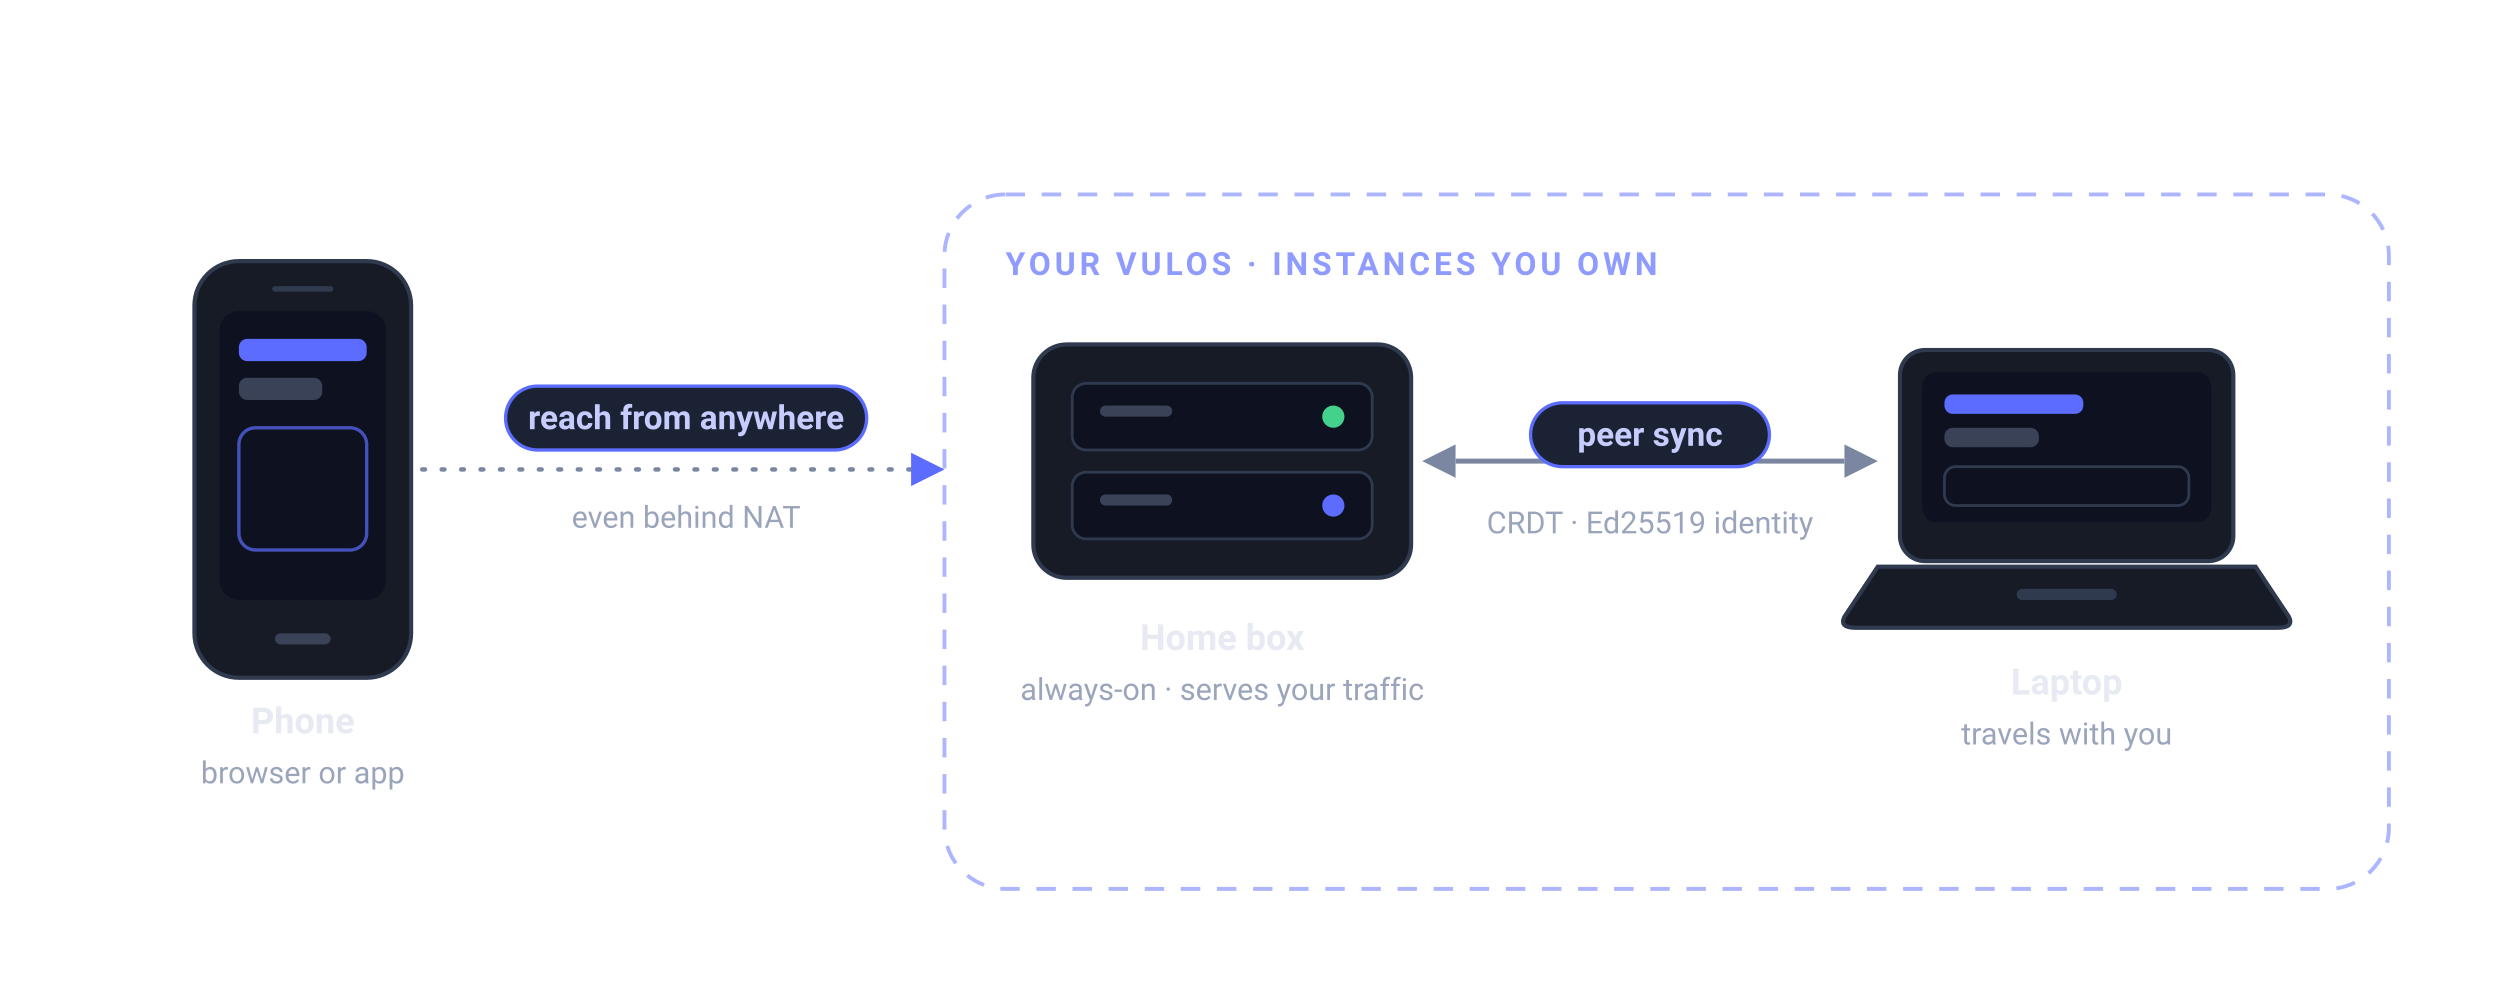
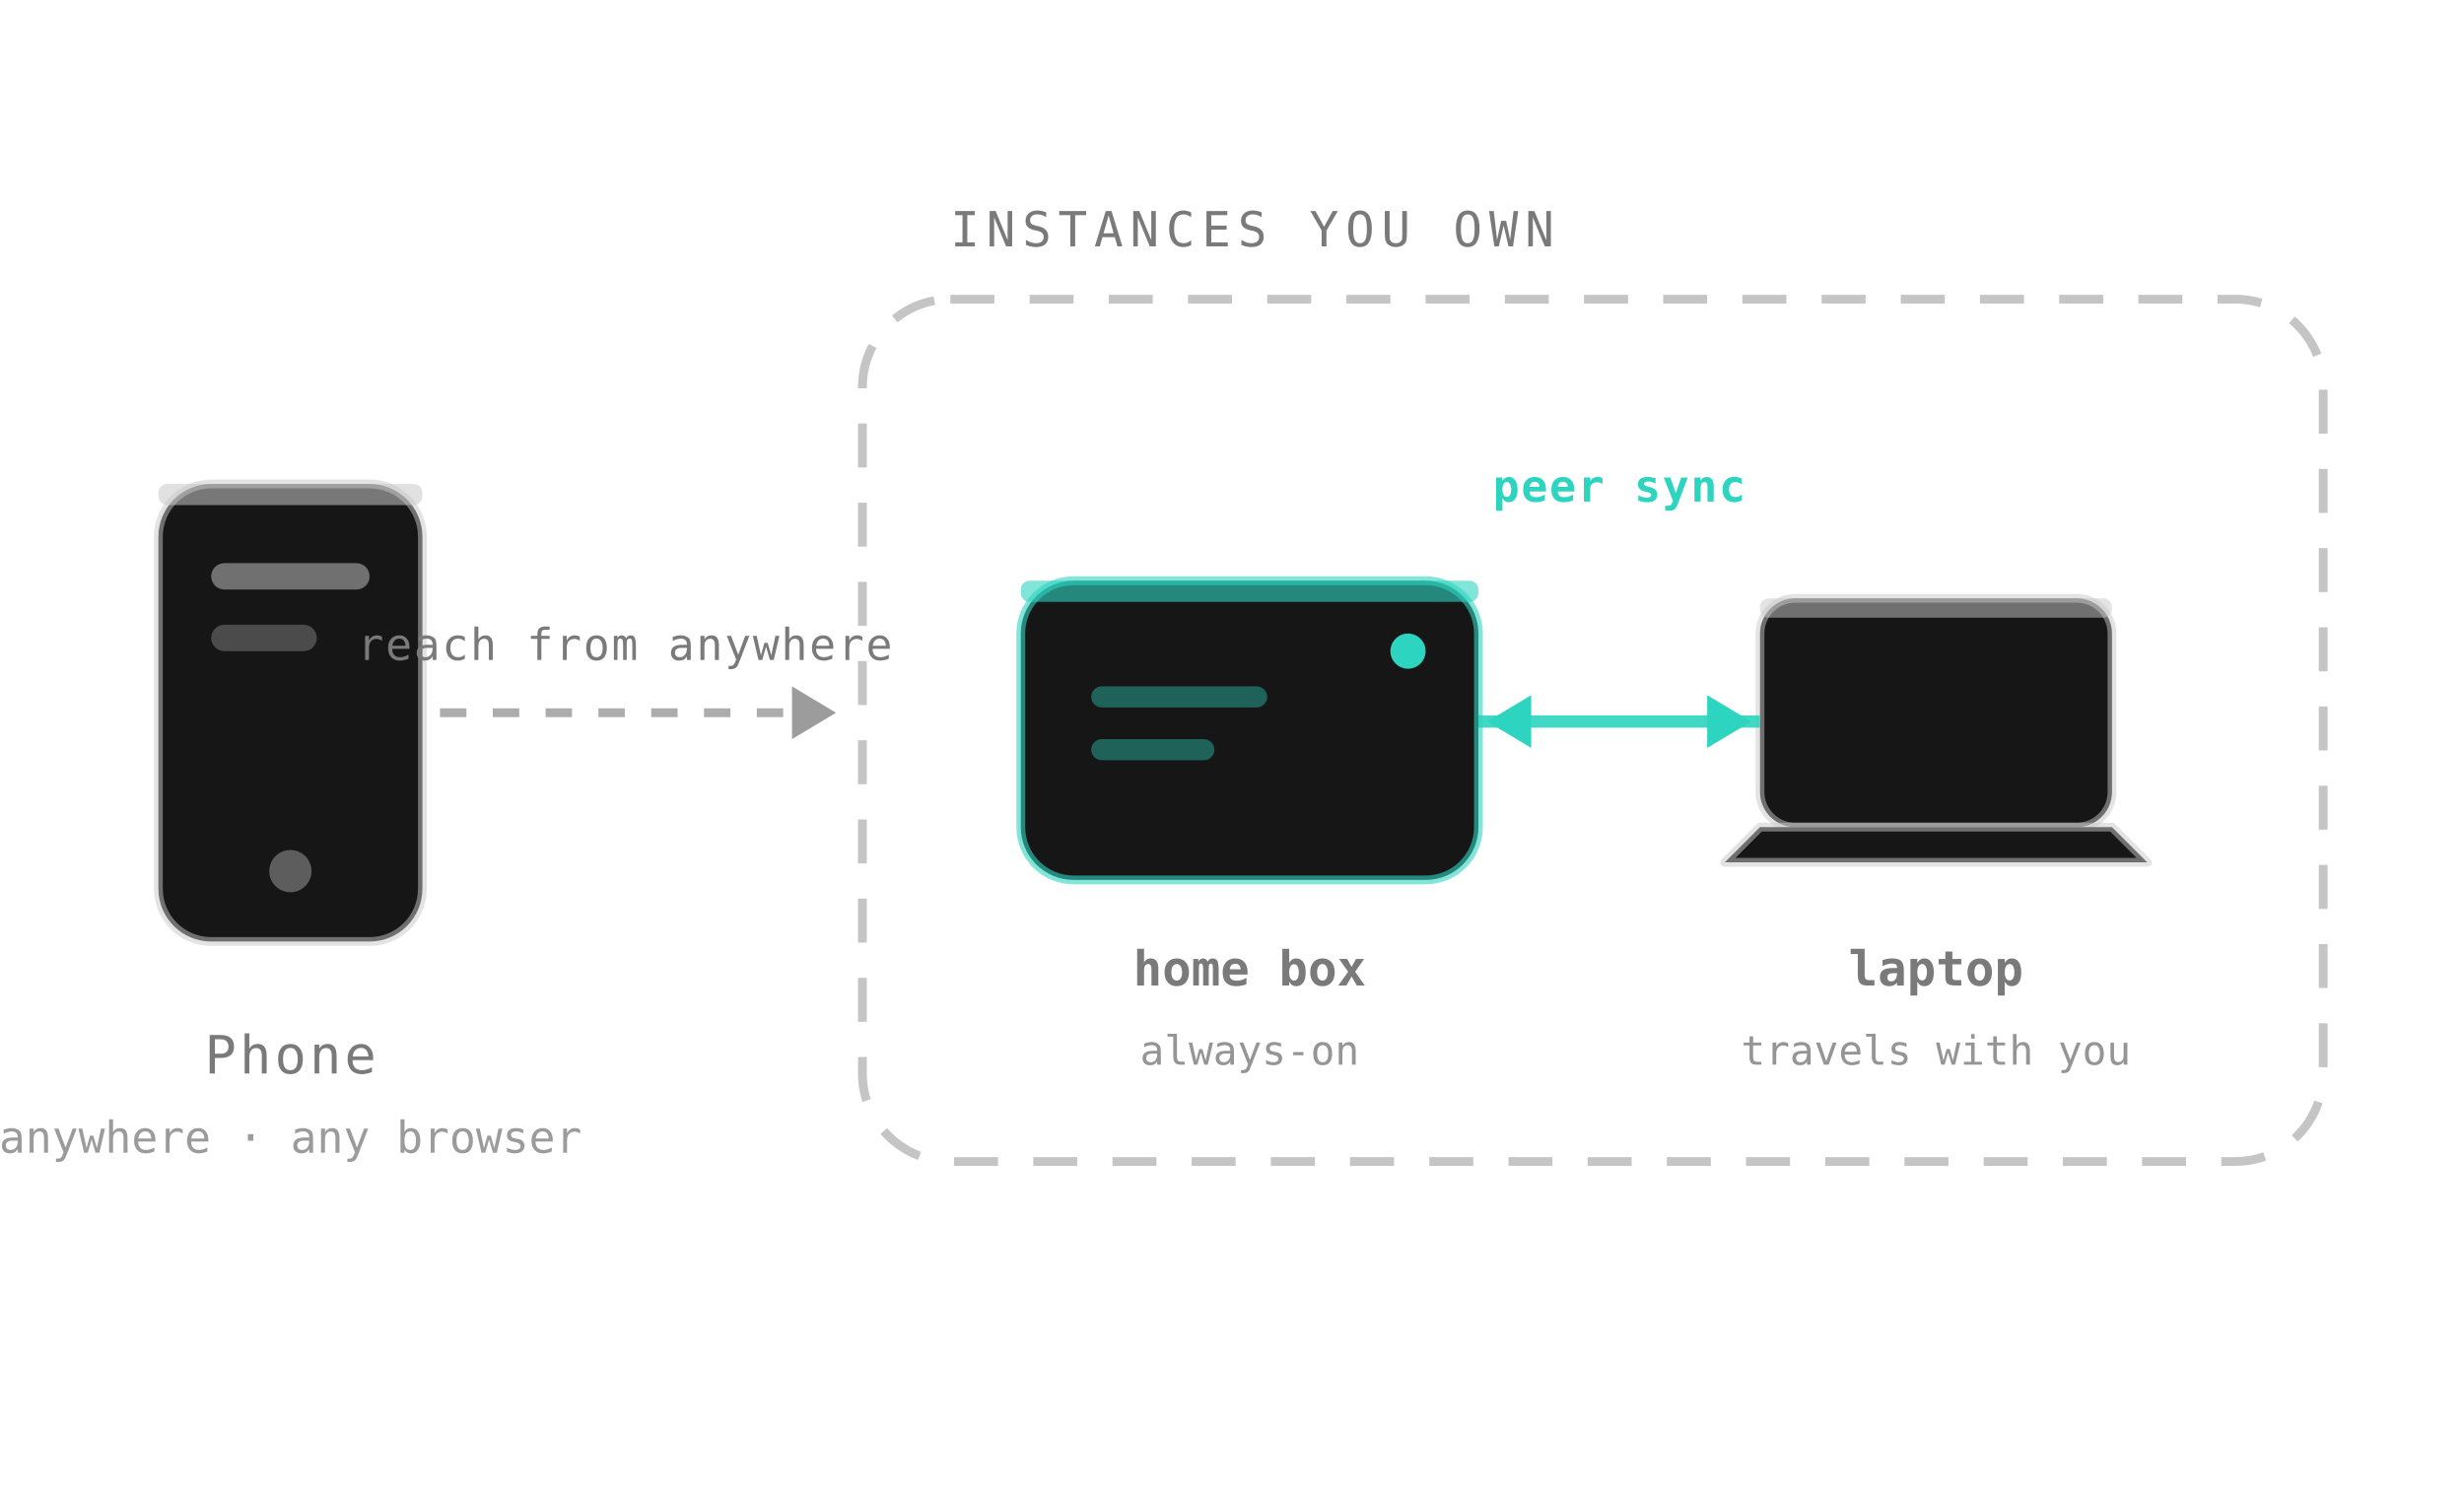
- <svg xmlns="http://www.w3.org/2000/svg" viewBox="0 0 900 360" width="900" height="360" role="img" aria-labelledby="pd-title pd-desc" font-family="-apple-system, BlinkMacSystemFont, 'Segoe UI', Roboto, Helvetica, Arial, sans-serif">
-   <line x1="152" y1="169" x2="330" y2="169" stroke="#7b86a0" stroke-width="1.6" stroke-dasharray="1 6" stroke-linecap="round" />
-   <polygon points="340,169 328,163 328,175" fill="#5b6cff" />
-   <g>
-     <rect x="182" y="139" width="130" height="23" rx="11.5" fill="#1b2233" stroke="#5b6cff" stroke-width="1.2" />
-     <text x="247" y="154.5" text-anchor="middle" font-size="12" font-weight="600" fill="#c7ccff">reach from anywhere</text>
-     <text x="247" y="190" text-anchor="middle" font-size="11" fill="#9aa4bb">even behind NAT</text>
+ <svg xmlns="http://www.w3.org/2000/svg" viewBox="0 0 280 170" role="img" aria-labelledby="hi-psync-title hi-psync-desc" preserveAspectRatio="xMidYMid meet" style="display:block;width:100%;height:auto" fill="none">
+   <g data-tone="secondary" color="#c9c9c9">
+     <rect x="18" y="55" width="30" height="52" rx="6" fill="#161616" stroke="currentColor" stroke-width="1" stroke-opacity="0.5" />
+     <rect x="18" y="55" width="30" height="2.4" rx="1" fill="currentColor" opacity="0.55" />
+     <rect x="24" y="64" width="18" height="3" rx="1.5" fill="currentColor" opacity="0.5" />
+     <rect x="24" y="71" width="12" height="3" rx="1.5" fill="currentColor" opacity="0.3" />
+     <circle cx="33" cy="99" r="2.4" fill="currentColor" opacity="0.4" />
  </g>
-   <g>
-     <rect x="70" y="94" width="78" height="150" rx="16" fill="#161b26" stroke="#2f3a4f" stroke-width="1.5" />
-     <rect x="79" y="112" width="60" height="104" rx="7" fill="#0e1220" />
-     <line x1="99" y1="104" x2="119" y2="104" stroke="#2f3a4f" stroke-width="2" stroke-linecap="round" />
-     <rect x="86" y="122" width="46" height="8" rx="3" fill="#5b6cff" />
-     <rect x="86" y="136" width="30" height="8" rx="3" fill="#3a4257" />
-     <rect x="86" y="154" width="46" height="44" rx="6" fill="none" stroke="#5b6cff" stroke-width="1.2" opacity="0.7" />
-     <rect x="99" y="228" width="20" height="4" rx="2" fill="#3a4257" />
-     <text x="109" y="264" text-anchor="middle" font-size="13" font-weight="600" fill="#e7eaf3">Phone</text>
-     <text x="109" y="282" text-anchor="middle" font-size="11" fill="#9aa4bb">browser or app</text>
+   <g data-tone="faint" color="#7a7a7a">
+     <text fill="currentColor" x="33" y="122" text-anchor="middle" font-family="ui-monospace, 'SF Mono', 'JetBrains Mono', Menlo, monospace" font-size="6" letter-spacing="0.06em">Phone</text>
+     <text fill="currentColor" x="33" y="131" text-anchor="middle" font-family="ui-monospace, 'SF Mono', 'JetBrains Mono', Menlo, monospace" font-size="5" opacity="0.75">anywhere · any browser</text>
  </g>
-   <rect x="340" y="70" width="520" height="250" rx="22" fill="none" stroke="#5b6cff" stroke-width="1.4" stroke-dasharray="7 6" opacity="0.5" />
-   <text x="362" y="99" font-size="11.5" font-weight="700" letter-spacing="1.4" fill="#8f9bff">YOUR VULOS · INSTANCES YOU OWN</text>
-   <line x1="524" y1="166" x2="664" y2="166" stroke="#7b86a0" stroke-width="1.8" />
-   <polygon points="512,166 524,160 524,172" fill="#7b86a0" />
-   <polygon points="676,166 664,160 664,172" fill="#7b86a0" />
-   <rect x="551" y="145" width="86" height="23" rx="11.5" fill="#1b2233" stroke="#5b6cff" stroke-width="1.2" />
-   <text x="594" y="160.5" text-anchor="middle" font-size="12" font-weight="600" fill="#c7ccff">peer sync</text>
-   <text x="594" y="192" text-anchor="middle" font-size="11" fill="#9aa4bb">CRDT · Ed25519 identity</text>
-   <g>
-     <rect x="372" y="124" width="136" height="84" rx="12" fill="#161b26" stroke="#2f3a4f" stroke-width="1.5" />
-     <rect x="386" y="138" width="108" height="24" rx="5" fill="#0e1220" stroke="#2f3a4f" stroke-width="1" />
-     <rect x="386" y="170" width="108" height="24" rx="5" fill="#0e1220" stroke="#2f3a4f" stroke-width="1" />
-     <circle cx="480" cy="150" r="4" fill="#43d18b" />
-     <circle cx="480" cy="182" r="4" fill="#5b6cff" />
-     <rect x="396" y="146" width="26" height="4" rx="2" fill="#3a4257" />
-     <rect x="396" y="178" width="26" height="4" rx="2" fill="#3a4257" />
-     <text x="440" y="234" text-anchor="middle" font-size="13" font-weight="600" fill="#e7eaf3">Home box</text>
-     <text x="440" y="252" text-anchor="middle" font-size="11" fill="#9aa4bb">always-on · serves your traffic</text>
+   <g data-tone="ghost" color="#5a5a5a">
+     <line x1="50" y1="81" x2="92" y2="81" stroke="currentColor" stroke-width="1" stroke-dasharray="3 3" stroke-opacity="0.5" />
+     <path d="M90 78 L95 81 L90 84 Z" fill="currentColor" opacity="0.6" />
  </g>
-   <g>
-     <rect x="684" y="126" width="120" height="76" rx="9" fill="#161b26" stroke="#2f3a4f" stroke-width="1.5" />
-     <rect x="692" y="134" width="104" height="54" rx="5" fill="#0e1220" />
-     <rect x="700" y="142" width="50" height="7" rx="3" fill="#5b6cff" />
-     <rect x="700" y="154" width="34" height="7" rx="3" fill="#3a4257" />
-     <rect x="700" y="168" width="88" height="14" rx="4" fill="none" stroke="#2f3a4f" stroke-width="1" />
-     <path d="M676 204 H812 L824 222 Q826 226 820 226 H668 Q662 226 664 222 Z" fill="#161b26" stroke="#2f3a4f" stroke-width="1.5" />
-     <rect x="726" y="212" width="36" height="4" rx="2" fill="#2f3a4f" />
-     <text x="744" y="250" text-anchor="middle" font-size="13" font-weight="600" fill="#e7eaf3">Laptop</text>
-     <text x="744" y="268" text-anchor="middle" font-size="11" fill="#9aa4bb">travels with you</text>
+   <g data-tone="faint" color="#7a7a7a">
+     <text fill="currentColor" x="71" y="75" text-anchor="middle" font-family="ui-monospace, 'SF Mono', 'JetBrains Mono', Menlo, monospace" font-size="5" letter-spacing="0.04em">reach from anywhere</text>
+   </g>
+   <g data-tone="ghost" color="#5a5a5a">
+     <rect x="98" y="34" width="166" height="98" rx="10" stroke="currentColor" stroke-width="1" stroke-opacity="0.35" stroke-dasharray="5 4" fill="none" />
+   </g>
+   <g data-tone="faint" color="#7a7a7a">
+     <text fill="currentColor" x="108" y="28" font-family="ui-monospace, 'SF Mono', 'JetBrains Mono', Menlo, monospace" font-size="5.5" letter-spacing="0.14em">INSTANCES YOU OWN</text>
+   </g>
+   <g data-tone="good" color="#2dd4bf">
+     <rect x="116" y="66" width="52" height="34" rx="6" fill="#161616" stroke="currentColor" stroke-width="1" stroke-opacity="0.6" />
+     <rect x="116" y="66" width="52" height="2.4" rx="1" fill="currentColor" opacity="0.6" />
+     <circle cx="160" cy="74" r="2" fill="currentColor" />
+     <rect x="124" y="78" width="20" height="2.4" rx="1.2" fill="currentColor" opacity="0.4" />
+     <rect x="124" y="84" width="14" height="2.4" rx="1.2" fill="currentColor" opacity="0.4" />
+   </g>
+   <g data-tone="faint" color="#7a7a7a">
+     <text fill="currentColor" x="142" y="112" text-anchor="middle" font-family="ui-monospace, 'SF Mono', 'JetBrains Mono', Menlo, monospace" font-size="5.5" font-weight="700">home box</text>
+     <text fill="currentColor" x="142" y="121" text-anchor="middle" font-family="ui-monospace, 'SF Mono', 'JetBrains Mono', Menlo, monospace" font-size="4.6" opacity="0.8">always-on</text>
+   </g>
+   <g data-tone="secondary" color="#c9c9c9">
+     <rect x="200" y="68" width="40" height="26" rx="4" fill="#161616" stroke="currentColor" stroke-width="1" stroke-opacity="0.5" />
+     <rect x="200" y="68" width="40" height="2.2" rx="1" fill="currentColor" opacity="0.5" />
+     <path d="M196 98 L244 98 L240 94 L200 94 Z" fill="#161616" stroke="currentColor" stroke-width="1" stroke-opacity="0.5" stroke-linejoin="round" />
+   </g>
+   <g data-tone="faint" color="#7a7a7a">
+     <text fill="currentColor" x="220" y="112" text-anchor="middle" font-family="ui-monospace, 'SF Mono', 'JetBrains Mono', Menlo, monospace" font-size="5.5" font-weight="700">laptop</text>
+     <text fill="currentColor" x="220" y="121" text-anchor="middle" font-family="ui-monospace, 'SF Mono', 'JetBrains Mono', Menlo, monospace" font-size="4.6" opacity="0.8">travels with you</text>
+   </g>
+   <g data-tone="accent" color="#2dd4bf">
+     <line x1="168" y1="82" x2="200" y2="82" stroke="currentColor" stroke-width="1.4" stroke-opacity="0.9" />
+     <path d="M174 79 L169 82 L174 85 Z" fill="currentColor" />
+     <path d="M194 79 L199 82 L194 85 Z" fill="currentColor" />
+     <text fill="currentColor" x="184" y="57" text-anchor="middle" font-family="ui-monospace, 'SF Mono', 'JetBrains Mono', Menlo, monospace" font-size="5" font-weight="700" letter-spacing="0.04em">peer sync</text>
  </g>
</svg>
